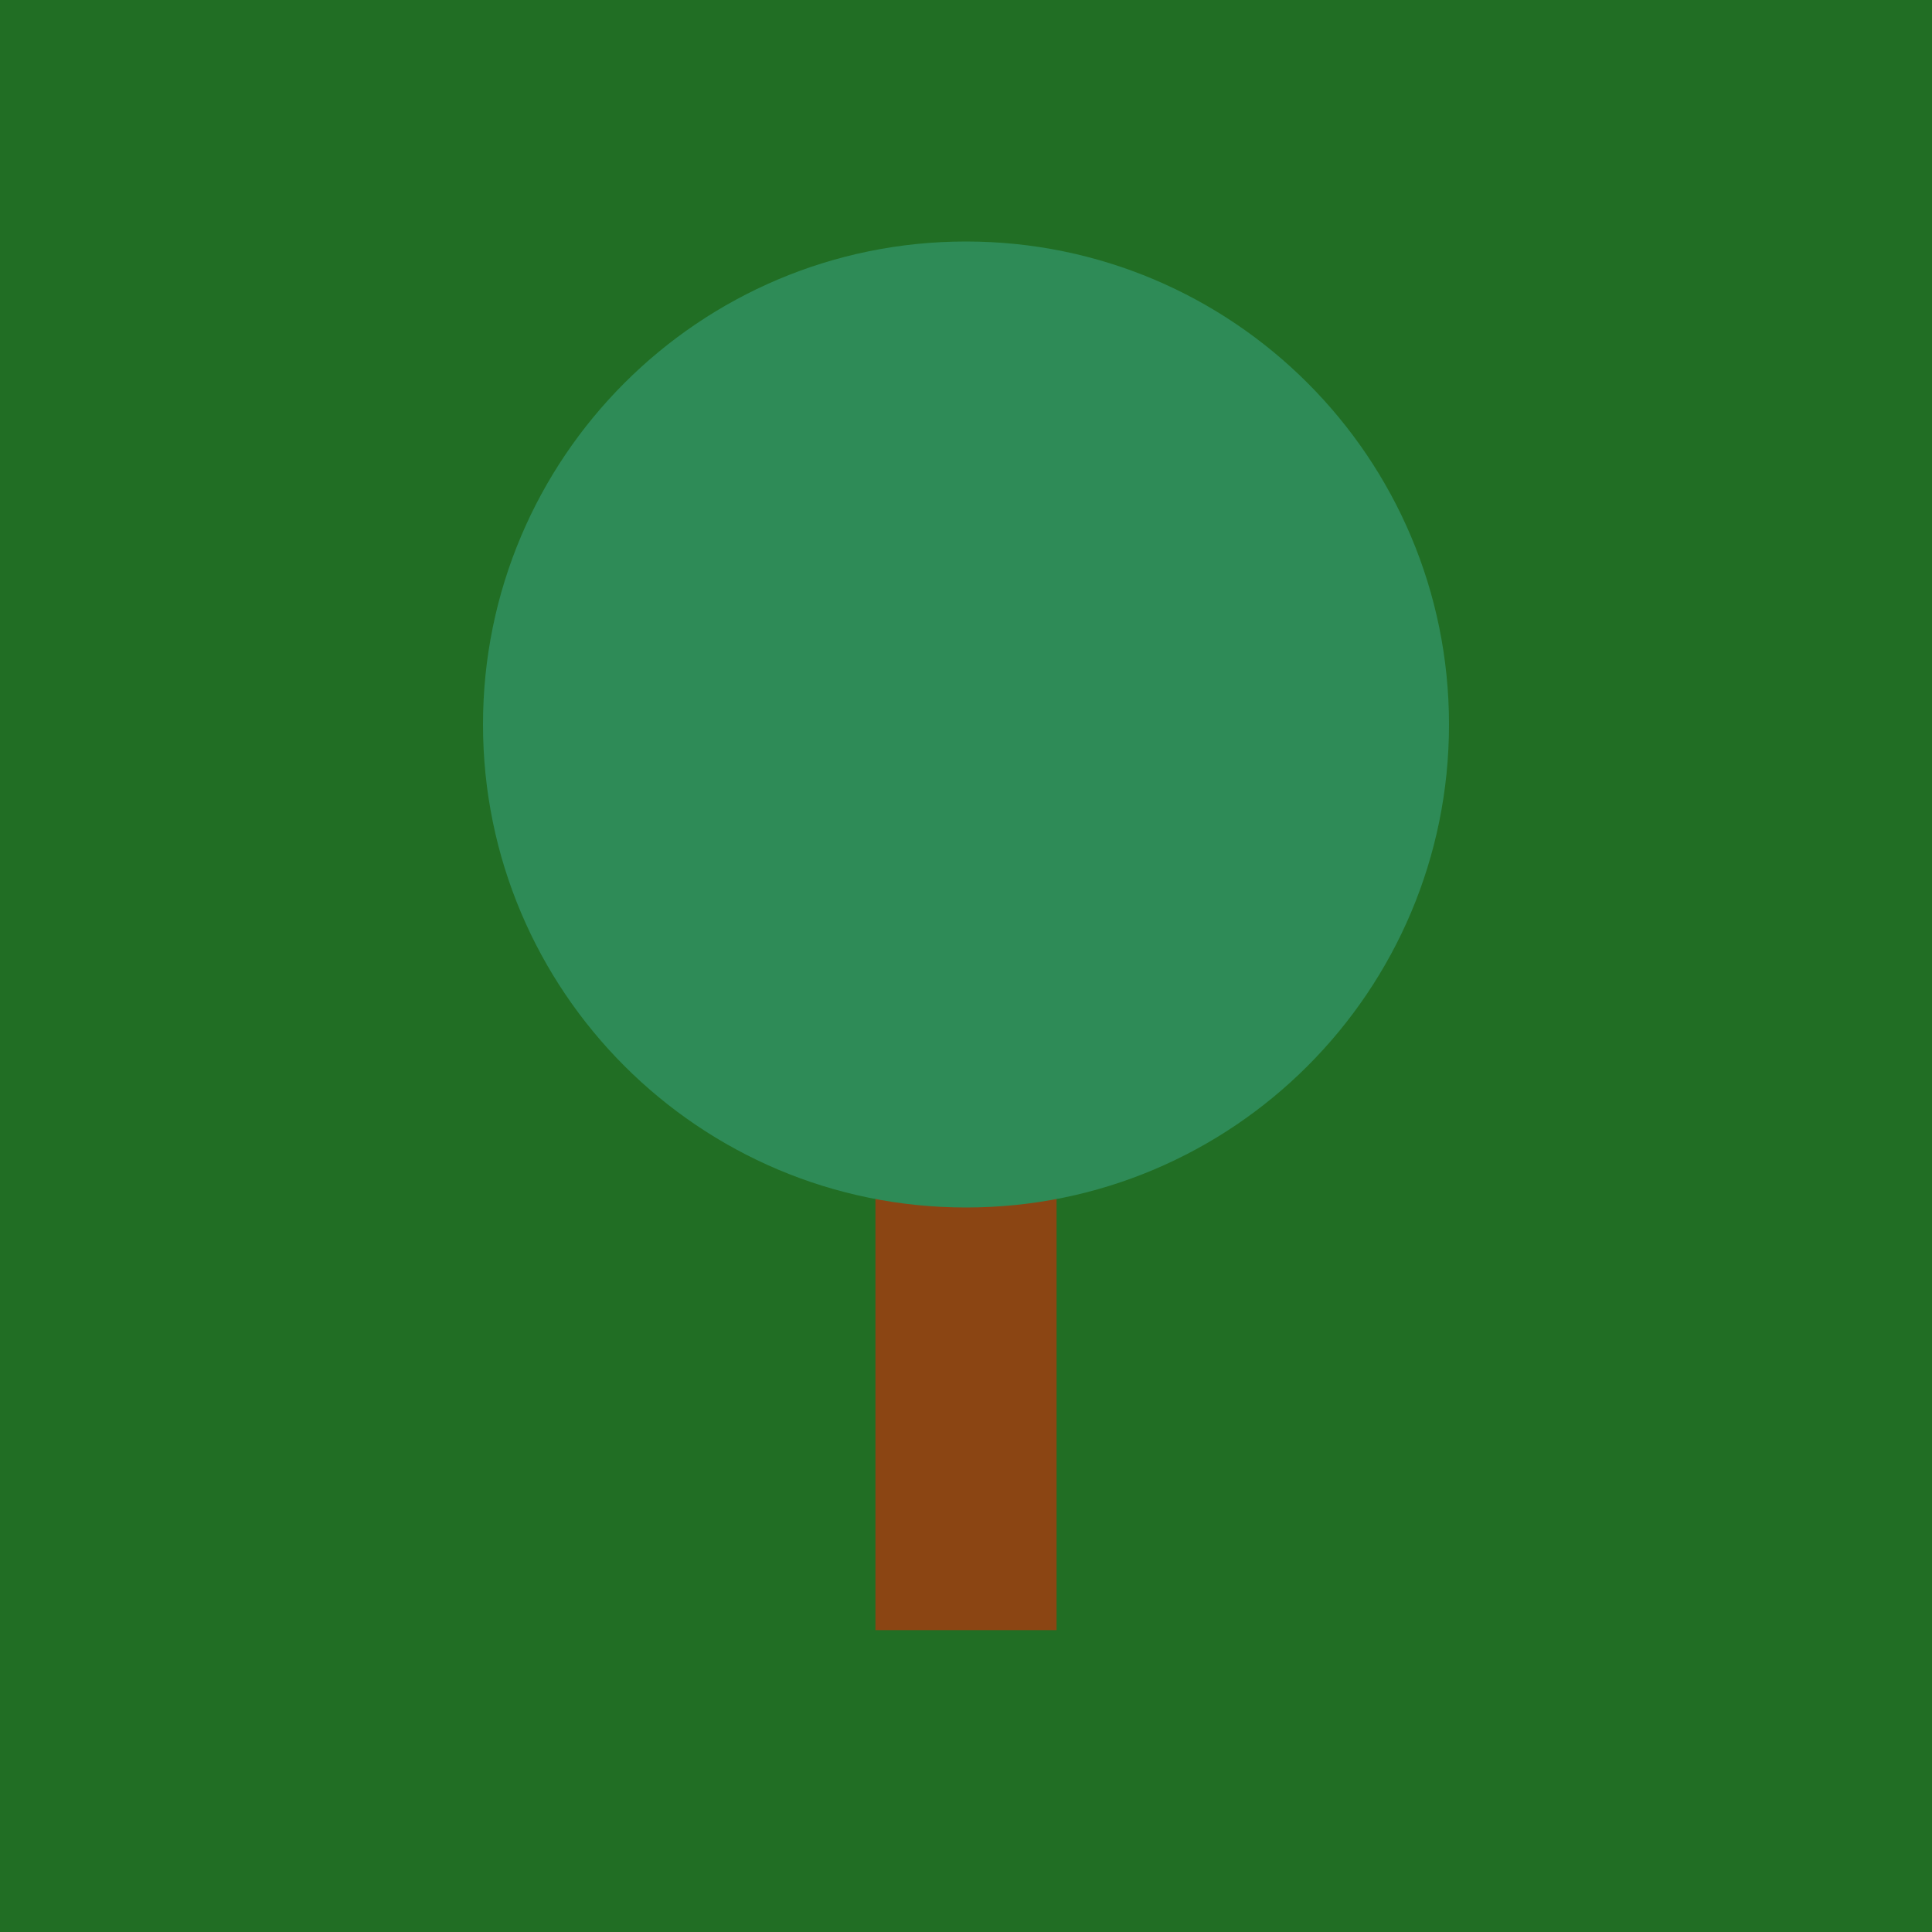
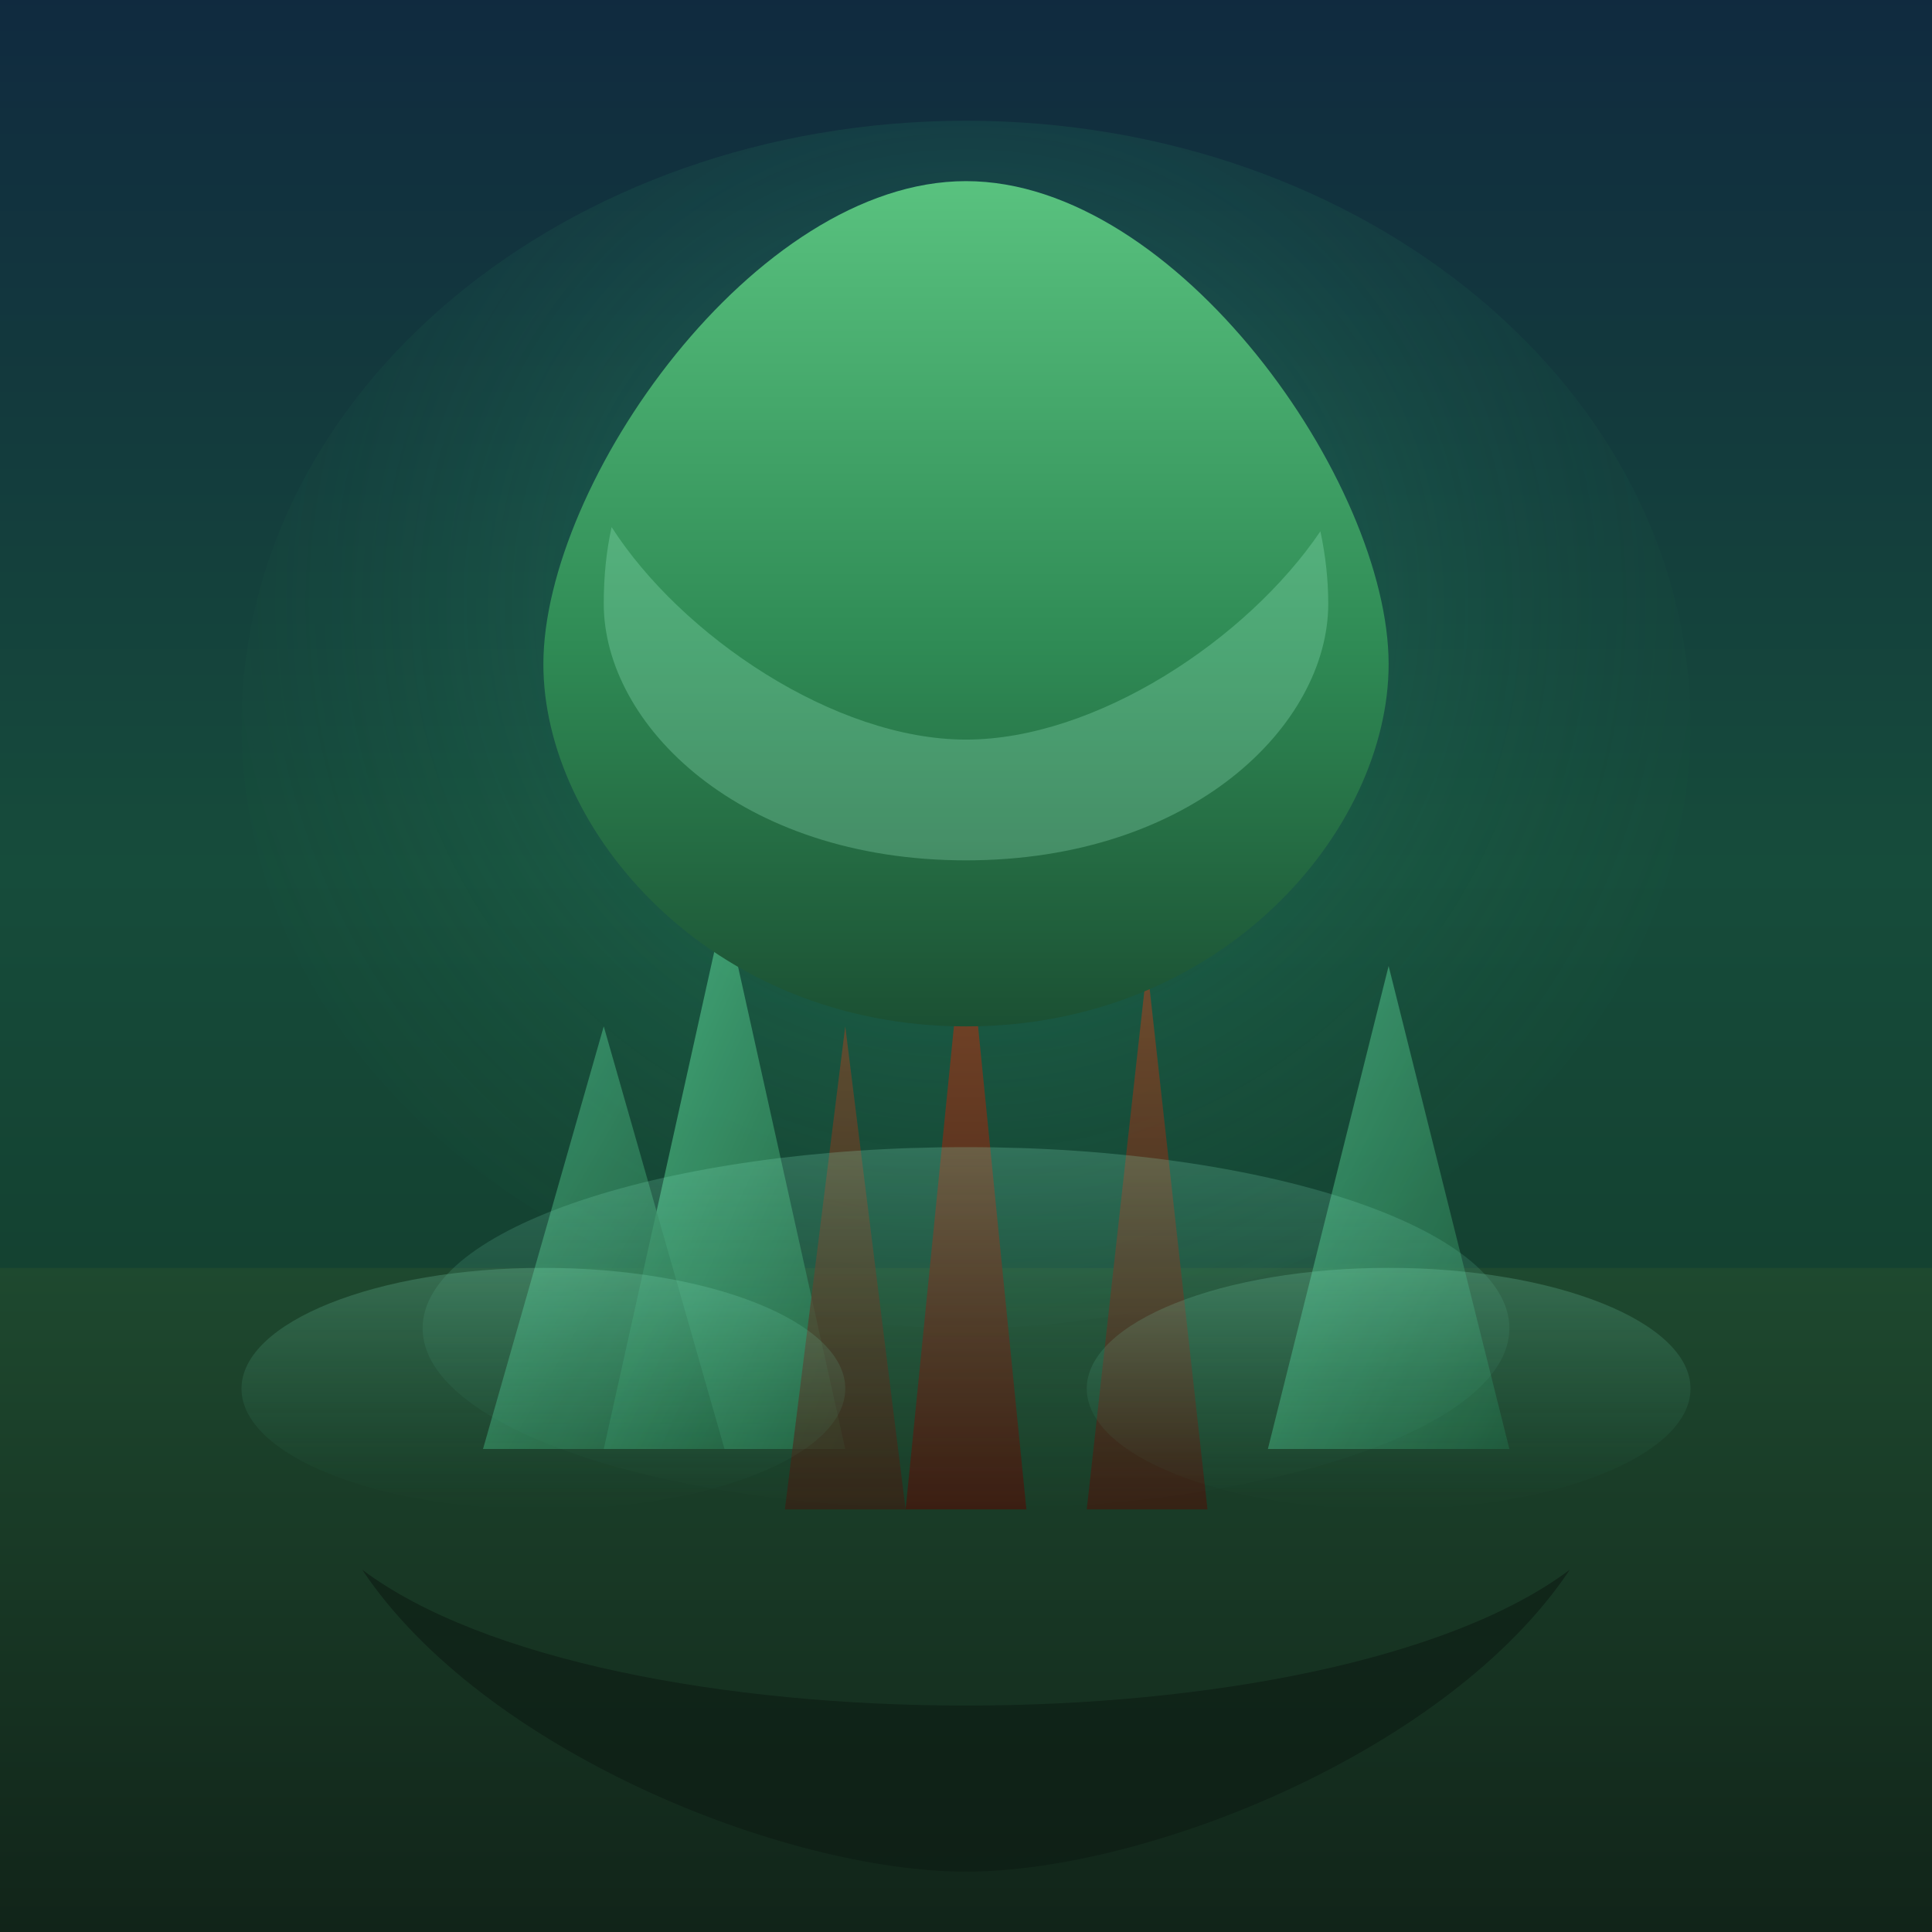
<svg xmlns="http://www.w3.org/2000/svg" viewBox="0 0 64 64">
-   <rect width="64" height="64" fill="#216e24" />
-   <rect x="29" y="34" width="6" height="20" fill="#8b4513" />
-   <circle cx="32" cy="24" r="16" fill="#2e8b57" />
+   <defs>
+     <linearGradient id="forest-sky" x1="0" y1="0" x2="0" y2="1">
+       <stop offset="0" stop-color="#102a3f" />
+       <stop offset="0.45" stop-color="#164c3b" />
+       <stop offset="1" stop-color="#103020" />
+     </linearGradient>
+     <linearGradient id="forest-ground" x1="0" y1="0" x2="0" y2="1">
+       <stop offset="0" stop-color="#1e492f" />
+       <stop offset="1" stop-color="#112419" />
+     </linearGradient>
+     <radialGradient id="forest-glow" cx="32" cy="20" r="28" gradientUnits="userSpaceOnUse">
+       <stop offset="0" stop-color="#3fd9a4" stop-opacity="0.35" />
+       <stop offset="1" stop-color="#1b5f3c" stop-opacity="0" />
+     </radialGradient>
+     <linearGradient id="canopy-main" x1="0" y1="0" x2="0" y2="1">
+       <stop offset="0" stop-color="#59c27f" />
+       <stop offset="0.55" stop-color="#2f8b55" />
+       <stop offset="1" stop-color="#1b5033" />
+     </linearGradient>
+     <linearGradient id="canopy-side" x1="0" y1="0" x2="1" y2="1">
+       <stop offset="0" stop-color="#4ebc89" />
+       <stop offset="1" stop-color="#1e5d3c" />
+     </linearGradient>
+     <linearGradient id="trunk" x1="0" y1="0" x2="0" y2="1">
+       <stop offset="0" stop-color="#7c4a2b" />
+       <stop offset="0.45" stop-color="#5c341f" />
+       <stop offset="1" stop-color="#3b1e12" />
+     </linearGradient>
+     <linearGradient id="mist" x1="0" y1="0" x2="0" y2="1">
+       <stop offset="0" stop-color="#93f6d1" stop-opacity="0.35" />
+       <stop offset="1" stop-color="#3db388" stop-opacity="0" />
+     </linearGradient>
+   </defs>
+   <rect width="64" height="64" fill="url(#forest-sky)" />
+   <rect y="42" width="64" height="22" fill="url(#forest-ground)" />
+   <ellipse cx="32" cy="24" rx="24" ry="20" fill="url(#forest-glow)" />
+   <g opacity="0.9">
+     <path d="M20 48h8l-4-18z" fill="url(#canopy-side)" />
+     <path d="M16 48h8l-4-14z" fill="url(#canopy-side)" opacity="0.75" />
+     <path d="M42 48h8l-4-16z" fill="url(#canopy-side)" opacity="0.82" />
+   </g>
+   <g>
+     <path d="M30 50h4l-2-20z" fill="url(#trunk)" />
+     <path d="M26 50h4l-2-16z" fill="url(#trunk)" opacity="0.7" />
+     <path d="M36 50h4l-2-18z" fill="url(#trunk)" opacity="0.85" />
+   </g>
+   <g>
+     <path d="M32 6c-7 0-14 10-14 16 0 5.5 5.5 12 14 12s14-6.5 14-12c0-6-7-16-14-16z" fill="url(#canopy-main)" />
+     <path d="M20 20c0 4 4.5 8.5 12 8.5s12-4.5 12-8.5c0-0.8-0.09-1.6-0.26-2.4-2.44 3.6-7.45 6.9-11.74 6.9-4.35 0-9.43-3.44-11.74-7.04-0.17 0.78-0.26 1.6-0.26 2.54z" fill="#a6f8d2" opacity="0.25" />
+   </g>
+   <g opacity="0.6">
+     <ellipse cx="32" cy="44" rx="18" ry="6" fill="url(#mist)" />
+     <ellipse cx="18" cy="46" rx="10" ry="4" fill="url(#mist)" />
+     <ellipse cx="46" cy="46" rx="10" ry="4" fill="url(#mist)" />
+   </g>
+   <path d="M12 52c8 6 32 6 40 0-4 6-14 10-20 10s-16-4-20-10z" fill="#0c1a12" opacity="0.6" />
</svg>
